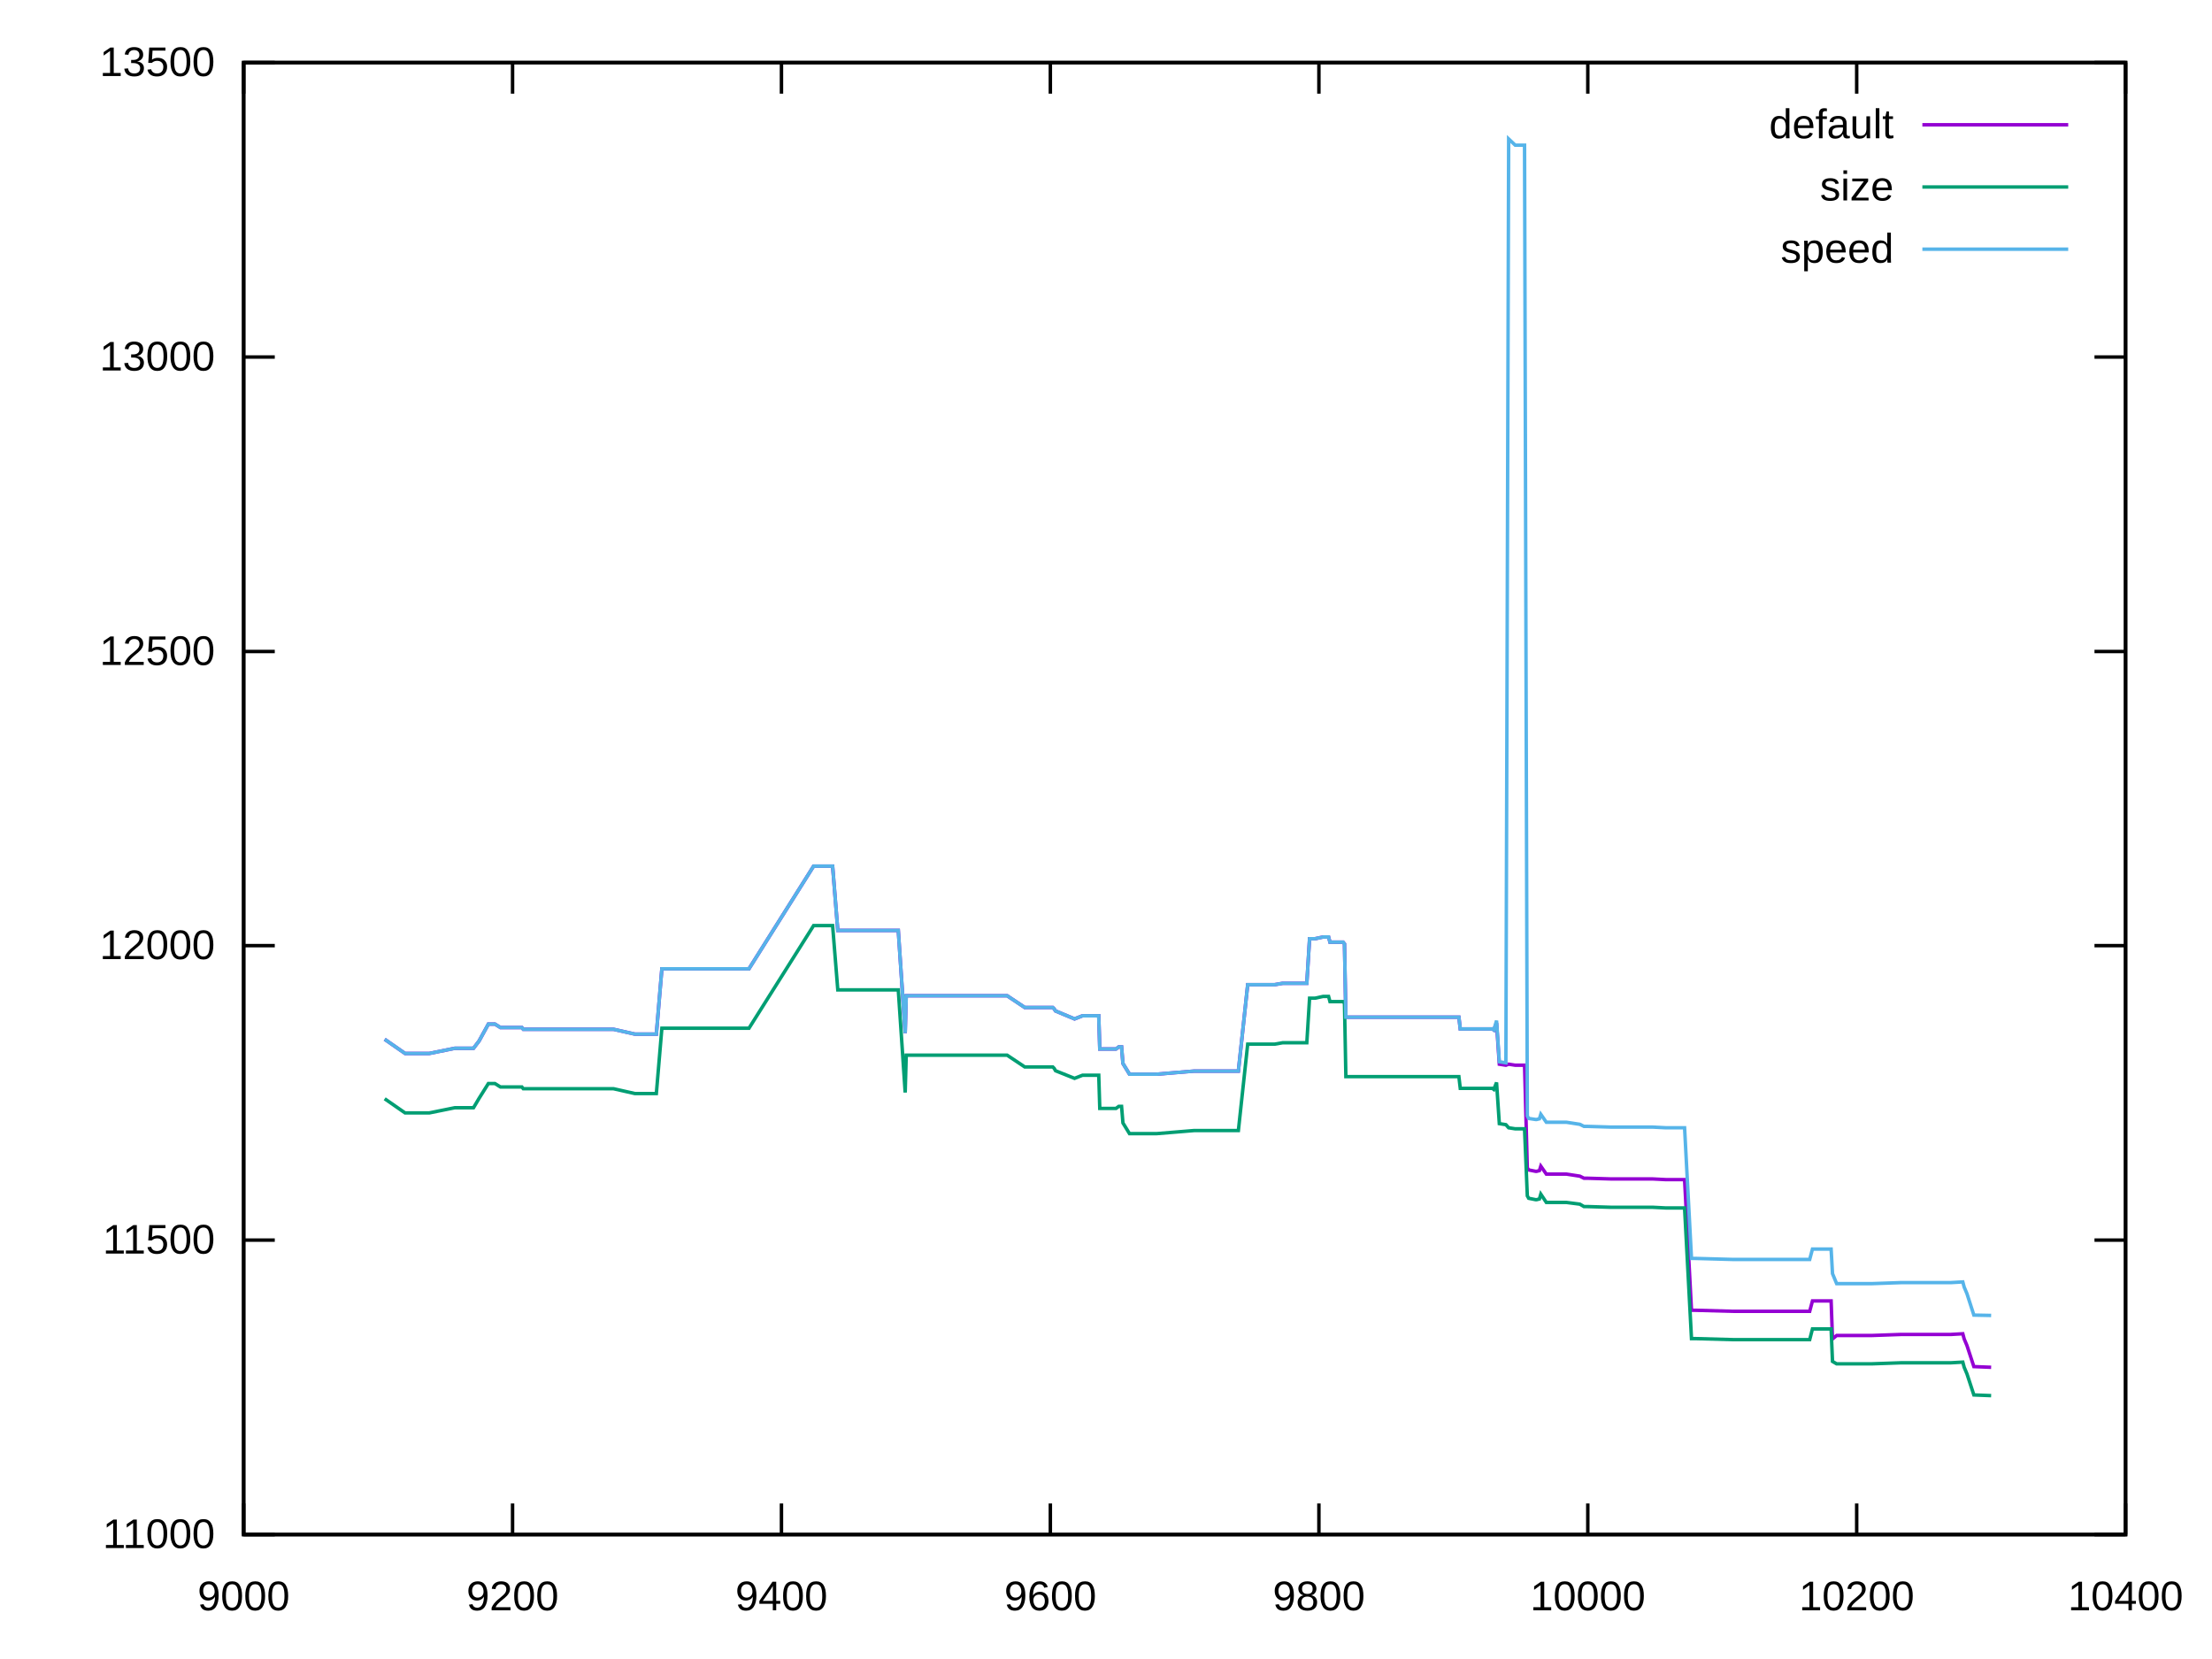
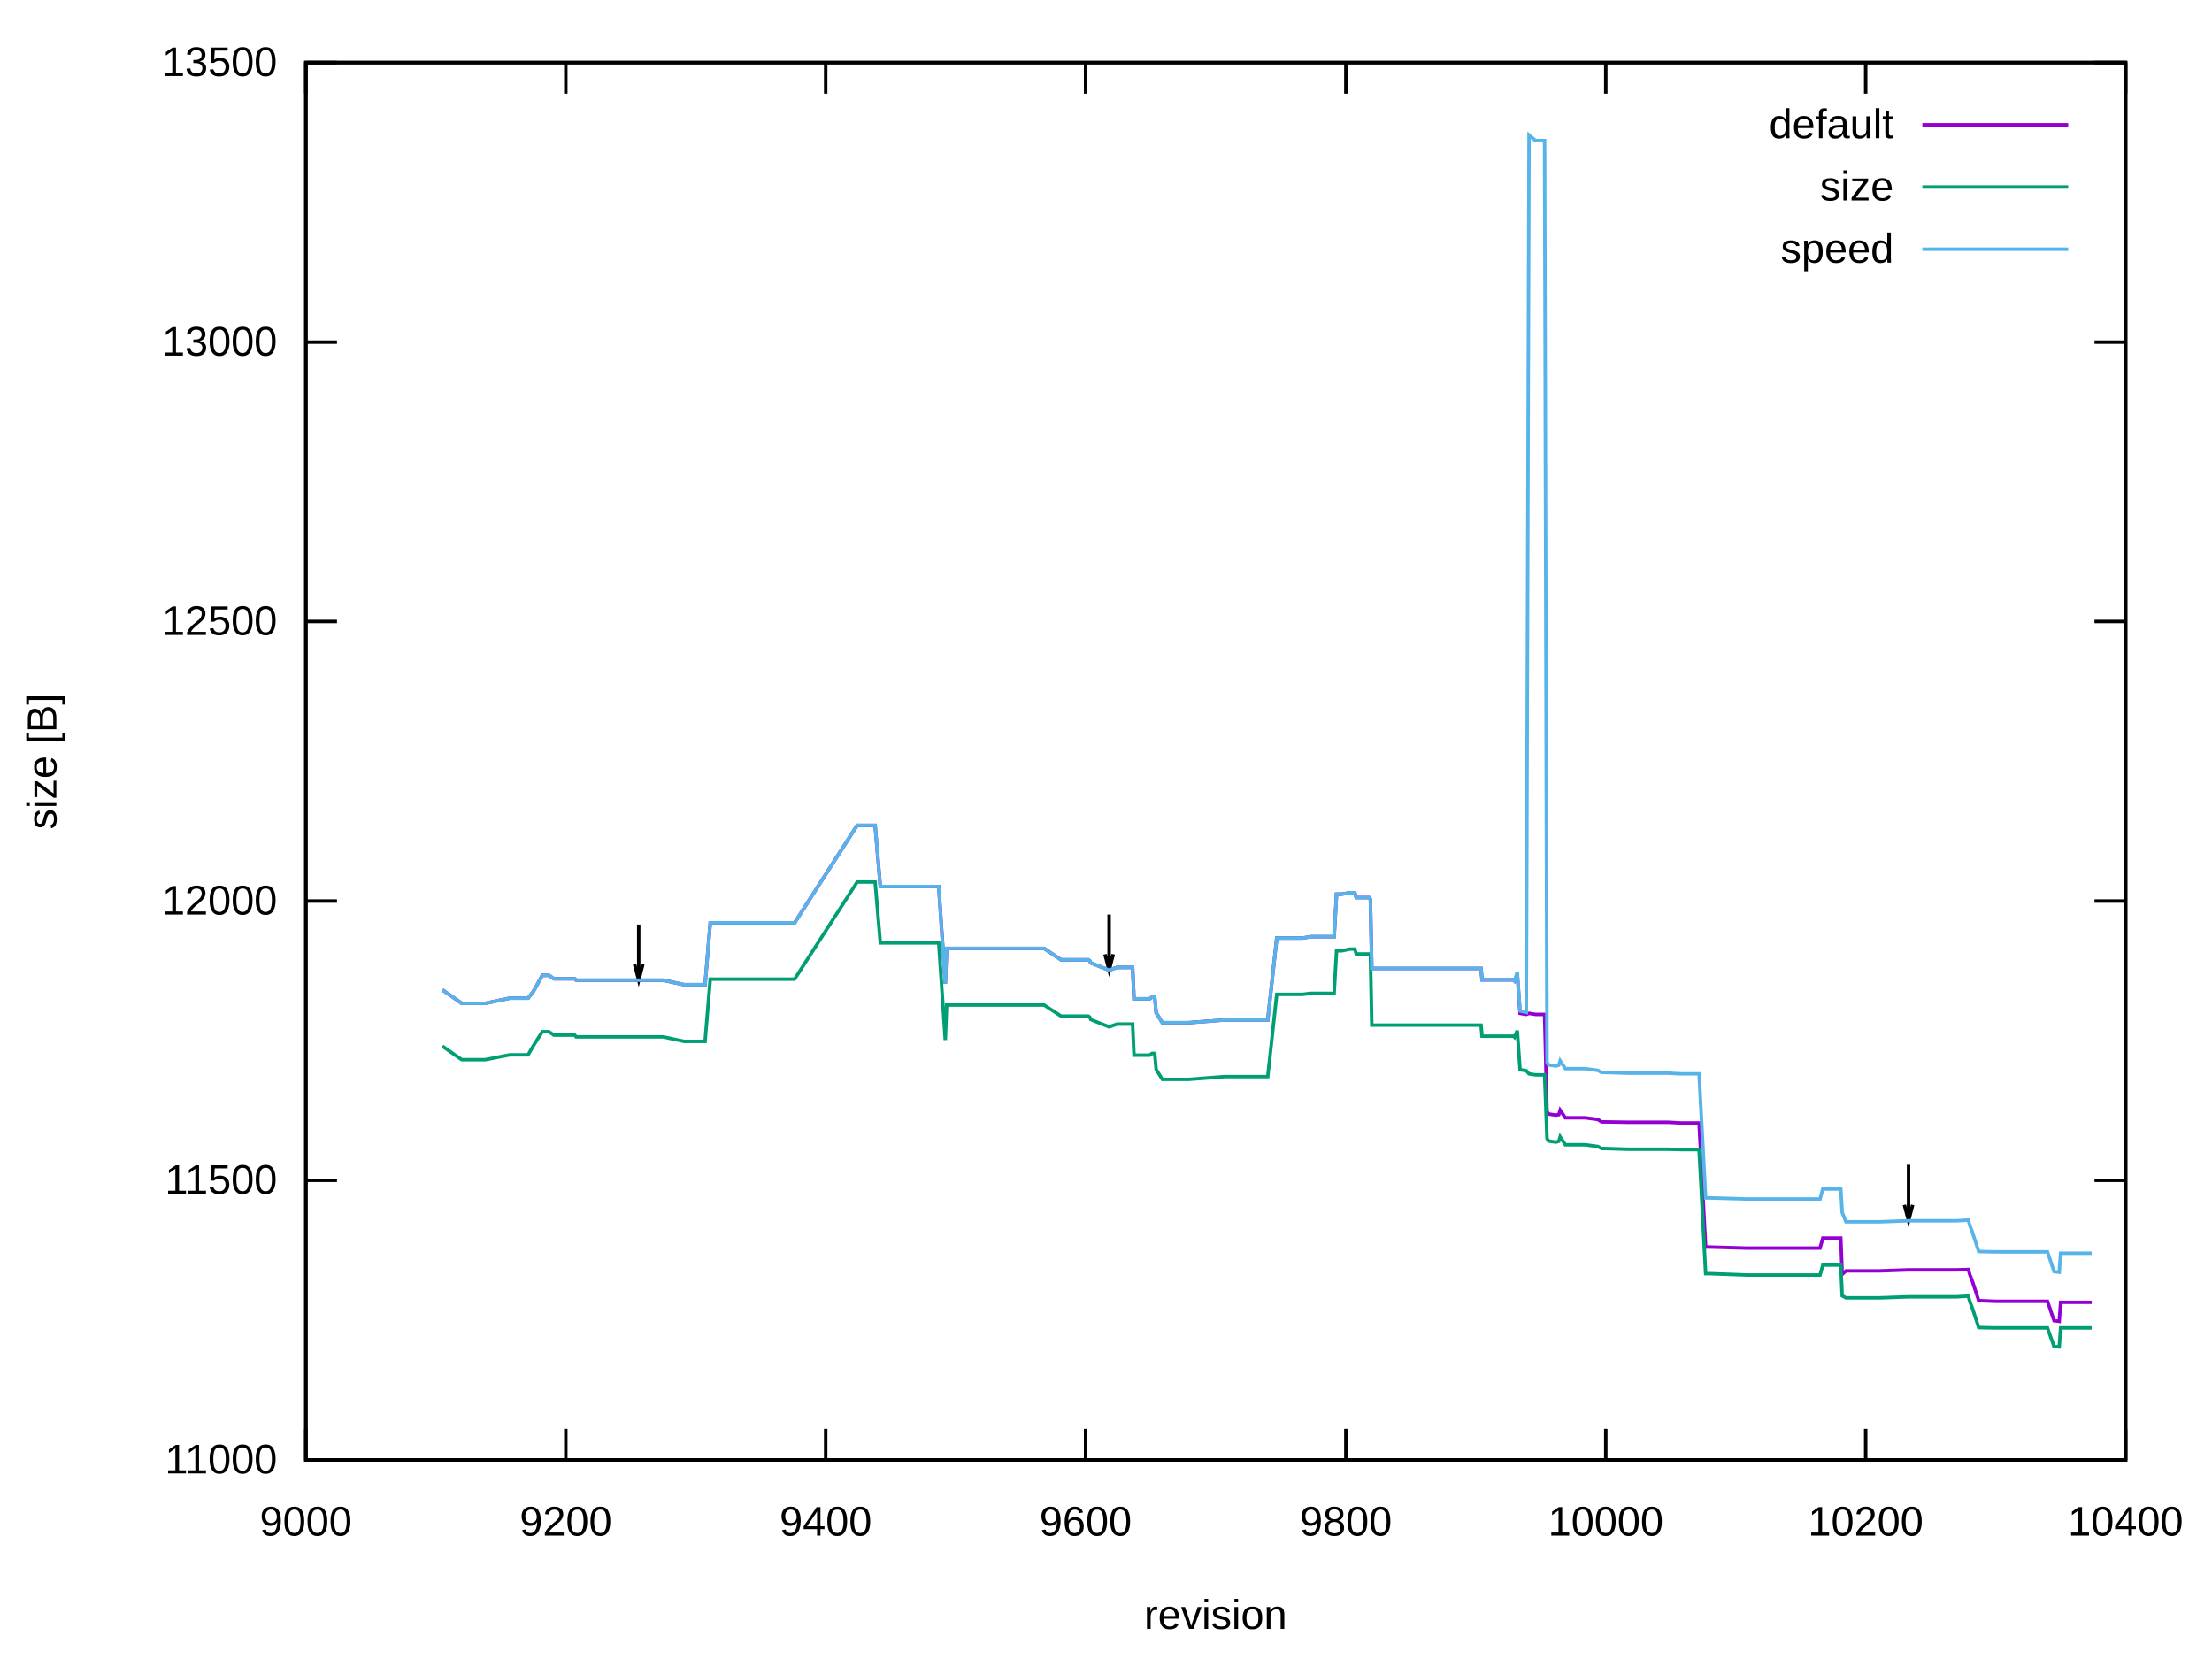
<svg xmlns="http://www.w3.org/2000/svg" xmlns:xlink="http://www.w3.org/1999/xlink" width="640" height="480" viewBox="0 0 640 480">
  <g id="gnuplot_canvas">
    <rect x="0" y="0" width="640" height="480" fill="none" />
    <defs>
      <circle id="gpDot" r="0.5" stroke-width="0.5" />
      <path id="gpPt0" stroke-width="0.222" stroke="currentColor" d="M-1,0 h2 M0,-1 v2" />
      <path id="gpPt1" stroke-width="0.222" stroke="currentColor" d="M-1,-1 L1,1 M1,-1 L-1,1" />
      <path id="gpPt2" stroke-width="0.222" stroke="currentColor" d="M-1,0 L1,0 M0,-1 L0,1 M-1,-1 L1,1 M-1,1 L1,-1" />
      <rect id="gpPt3" stroke-width="0.222" stroke="currentColor" x="-1" y="-1" width="2" height="2" />
      <rect id="gpPt4" stroke-width="0.222" stroke="currentColor" fill="currentColor" x="-1" y="-1" width="2" height="2" />
      <circle id="gpPt5" stroke-width="0.222" stroke="currentColor" cx="0" cy="0" r="1" />
      <use xlink:href="#gpPt5" id="gpPt6" fill="currentColor" stroke="none" />
      <path id="gpPt7" stroke-width="0.222" stroke="currentColor" d="M0,-1.33 L-1.33,0.67 L1.33,0.67 z" />
      <use xlink:href="#gpPt7" id="gpPt8" fill="currentColor" stroke="none" />
      <use xlink:href="#gpPt7" id="gpPt9" stroke="currentColor" transform="rotate(180)" />
      <use xlink:href="#gpPt9" id="gpPt10" fill="currentColor" stroke="none" />
      <use xlink:href="#gpPt3" id="gpPt11" stroke="currentColor" transform="rotate(45)" />
      <use xlink:href="#gpPt11" id="gpPt12" fill="currentColor" stroke="none" />
      <path id="gpPt13" stroke-width="0.222" stroke="currentColor" d="M0,1.330 L1.265,0.411 L0.782,-1.067 L-0.782,-1.076 L-1.265,0.411 z" />
      <use xlink:href="#gpPt13" id="gpPt14" fill="currentColor" stroke="none" />
      <filter id="textbox" filterUnits="objectBoundingBox" x="0" y="0" height="1" width="1">
        <feFlood flood-color="white" flood-opacity="1" result="bgnd" />
        <feComposite in="SourceGraphic" in2="bgnd" operator="atop" />
      </filter>
      <filter id="greybox" filterUnits="objectBoundingBox" x="0" y="0" height="1" width="1">
        <feFlood flood-color="lightgrey" flood-opacity="1" result="grey" />
        <feComposite in="SourceGraphic" in2="grey" operator="atop" />
      </filter>
    </defs>
    <g fill="none" color="white" stroke="currentColor" stroke-width="1.00" stroke-linecap="butt" stroke-linejoin="miter">
</g>
    <g fill="none" color="black" stroke="currentColor" stroke-width="1.00" stroke-linecap="butt" stroke-linejoin="miter">
-       <path stroke="black" d="M70.5,444.0 L79.5,444.0 M615.0,444.0 L606.0,444.0  " />
-       <g transform="translate(62.2,447.9)" stroke="none" fill="black" font-family="Arial" font-size="12.00" text-anchor="end">
+       <path stroke="black" d="M88.5,422.4 L97.5,422.4 M615.0,422.4 L606.0,422.4  " />
+       <g transform="translate(80.2,426.3)" stroke="none" fill="black" font-family="Arial" font-size="12.00" text-anchor="end">
        <text>
          <tspan font-family="Arial"> 11000</tspan>
        </text>
      </g>
    </g>
    <g fill="none" color="black" stroke="currentColor" stroke-width="1.00" stroke-linecap="butt" stroke-linejoin="miter">
-       <path stroke="black" d="M70.5,358.8 L79.5,358.8 M615.0,358.8 L606.0,358.8  " />
-       <g transform="translate(62.2,362.7)" stroke="none" fill="black" font-family="Arial" font-size="12.00" text-anchor="end">
+       <path stroke="black" d="M88.5,341.5 L97.5,341.5 M615.0,341.5 L606.0,341.5  " />
+       <g transform="translate(80.2,345.4)" stroke="none" fill="black" font-family="Arial" font-size="12.00" text-anchor="end">
        <text>
          <tspan font-family="Arial"> 11500</tspan>
        </text>
      </g>
    </g>
    <g fill="none" color="black" stroke="currentColor" stroke-width="1.00" stroke-linecap="butt" stroke-linejoin="miter">
-       <path stroke="black" d="M70.5,273.6 L79.5,273.6 M615.0,273.6 L606.0,273.6  " />
-       <g transform="translate(62.2,277.5)" stroke="none" fill="black" font-family="Arial" font-size="12.00" text-anchor="end">
+       <path stroke="black" d="M88.5,260.7 L97.5,260.7 M615.0,260.7 L606.0,260.7  " />
+       <g transform="translate(80.2,264.6)" stroke="none" fill="black" font-family="Arial" font-size="12.00" text-anchor="end">
        <text>
          <tspan font-family="Arial"> 12000</tspan>
        </text>
      </g>
    </g>
    <g fill="none" color="black" stroke="currentColor" stroke-width="1.00" stroke-linecap="butt" stroke-linejoin="miter">
-       <path stroke="black" d="M70.5,188.5 L79.5,188.5 M615.0,188.5 L606.0,188.5  " />
-       <g transform="translate(62.2,192.4)" stroke="none" fill="black" font-family="Arial" font-size="12.00" text-anchor="end">
+       <path stroke="black" d="M88.5,179.8 L97.5,179.8 M615.0,179.8 L606.0,179.8  " />
+       <g transform="translate(80.2,183.7)" stroke="none" fill="black" font-family="Arial" font-size="12.00" text-anchor="end">
        <text>
          <tspan font-family="Arial"> 12500</tspan>
        </text>
      </g>
    </g>
    <g fill="none" color="black" stroke="currentColor" stroke-width="1.00" stroke-linecap="butt" stroke-linejoin="miter">
-       <path stroke="black" d="M70.5,103.3 L79.5,103.3 M615.0,103.3 L606.0,103.3  " />
-       <g transform="translate(62.2,107.2)" stroke="none" fill="black" font-family="Arial" font-size="12.00" text-anchor="end">
+       <path stroke="black" d="M88.5,99.0 L97.5,99.0 M615.0,99.0 L606.0,99.0  " />
+       <g transform="translate(80.2,102.9)" stroke="none" fill="black" font-family="Arial" font-size="12.00" text-anchor="end">
        <text>
          <tspan font-family="Arial"> 13000</tspan>
        </text>
      </g>
    </g>
    <g fill="none" color="black" stroke="currentColor" stroke-width="1.00" stroke-linecap="butt" stroke-linejoin="miter">
-       <path stroke="black" d="M70.5,18.1 L79.5,18.1 M615.0,18.1 L606.0,18.1  " />
-       <g transform="translate(62.2,22.0)" stroke="none" fill="black" font-family="Arial" font-size="12.00" text-anchor="end">
+       <path stroke="black" d="M88.5,18.1 L97.5,18.1 M615.0,18.1 L606.0,18.1  " />
+       <g transform="translate(80.2,22.0)" stroke="none" fill="black" font-family="Arial" font-size="12.00" text-anchor="end">
        <text>
          <tspan font-family="Arial"> 13500</tspan>
        </text>
      </g>
    </g>
    <g fill="none" color="black" stroke="currentColor" stroke-width="1.00" stroke-linecap="butt" stroke-linejoin="miter">
-       <path stroke="black" d="M70.5,444.0 L70.5,435.0 M70.5,18.1 L70.5,27.1  " />
-       <g transform="translate(70.5,465.9)" stroke="none" fill="black" font-family="Arial" font-size="12.00" text-anchor="middle">
+       <path stroke="black" d="M88.5,422.4 L88.5,413.4 M88.5,18.1 L88.5,27.1  " />
+       <g transform="translate(88.5,444.3)" stroke="none" fill="black" font-family="Arial" font-size="12.00" text-anchor="middle">
        <text>
          <tspan font-family="Arial"> 9000</tspan>
        </text>
      </g>
    </g>
    <g fill="none" color="black" stroke="currentColor" stroke-width="1.00" stroke-linecap="butt" stroke-linejoin="miter">
-       <path stroke="black" d="M148.3,444.0 L148.3,435.0 M148.3,18.1 L148.3,27.1  " />
-       <g transform="translate(148.3,465.9)" stroke="none" fill="black" font-family="Arial" font-size="12.00" text-anchor="middle">
+       <path stroke="black" d="M163.7,422.4 L163.7,413.4 M163.7,18.1 L163.7,27.1  " />
+       <g transform="translate(163.7,444.3)" stroke="none" fill="black" font-family="Arial" font-size="12.00" text-anchor="middle">
        <text>
          <tspan font-family="Arial"> 9200</tspan>
        </text>
      </g>
    </g>
    <g fill="none" color="black" stroke="currentColor" stroke-width="1.00" stroke-linecap="butt" stroke-linejoin="miter">
-       <path stroke="black" d="M226.1,444.0 L226.1,435.0 M226.1,18.1 L226.1,27.1  " />
-       <g transform="translate(226.1,465.9)" stroke="none" fill="black" font-family="Arial" font-size="12.00" text-anchor="middle">
+       <path stroke="black" d="M238.9,422.4 L238.9,413.4 M238.9,18.1 L238.9,27.1  " />
+       <g transform="translate(238.9,444.3)" stroke="none" fill="black" font-family="Arial" font-size="12.00" text-anchor="middle">
        <text>
          <tspan font-family="Arial"> 9400</tspan>
        </text>
      </g>
    </g>
    <g fill="none" color="black" stroke="currentColor" stroke-width="1.00" stroke-linecap="butt" stroke-linejoin="miter">
-       <path stroke="black" d="M303.9,444.0 L303.9,435.0 M303.9,18.1 L303.9,27.1  " />
-       <g transform="translate(303.9,465.9)" stroke="none" fill="black" font-family="Arial" font-size="12.00" text-anchor="middle">
+       <path stroke="black" d="M314.1,422.4 L314.1,413.4 M314.1,18.1 L314.1,27.1  " />
+       <g transform="translate(314.1,444.3)" stroke="none" fill="black" font-family="Arial" font-size="12.00" text-anchor="middle">
        <text>
          <tspan font-family="Arial"> 9600</tspan>
        </text>
      </g>
    </g>
    <g fill="none" color="black" stroke="currentColor" stroke-width="1.00" stroke-linecap="butt" stroke-linejoin="miter">
-       <path stroke="black" d="M381.6,444.0 L381.6,435.0 M381.6,18.1 L381.6,27.1  " />
-       <g transform="translate(381.6,465.9)" stroke="none" fill="black" font-family="Arial" font-size="12.00" text-anchor="middle">
+       <path stroke="black" d="M389.4,422.4 L389.4,413.4 M389.4,18.1 L389.4,27.1  " />
+       <g transform="translate(389.4,444.3)" stroke="none" fill="black" font-family="Arial" font-size="12.00" text-anchor="middle">
        <text>
          <tspan font-family="Arial"> 9800</tspan>
        </text>
      </g>
    </g>
    <g fill="none" color="black" stroke="currentColor" stroke-width="1.00" stroke-linecap="butt" stroke-linejoin="miter">
-       <path stroke="black" d="M459.4,444.0 L459.4,435.0 M459.4,18.1 L459.4,27.1  " />
-       <g transform="translate(459.4,465.9)" stroke="none" fill="black" font-family="Arial" font-size="12.00" text-anchor="middle">
+       <path stroke="black" d="M464.6,422.4 L464.6,413.4 M464.6,18.1 L464.6,27.1  " />
+       <g transform="translate(464.6,444.3)" stroke="none" fill="black" font-family="Arial" font-size="12.00" text-anchor="middle">
        <text>
          <tspan font-family="Arial"> 10000</tspan>
        </text>
      </g>
    </g>
    <g fill="none" color="black" stroke="currentColor" stroke-width="1.00" stroke-linecap="butt" stroke-linejoin="miter">
-       <path stroke="black" d="M537.2,444.0 L537.2,435.0 M537.2,18.1 L537.2,27.1  " />
-       <g transform="translate(537.2,465.9)" stroke="none" fill="black" font-family="Arial" font-size="12.00" text-anchor="middle">
+       <path stroke="black" d="M539.8,422.4 L539.8,413.4 M539.8,18.1 L539.8,27.1  " />
+       <g transform="translate(539.8,444.3)" stroke="none" fill="black" font-family="Arial" font-size="12.00" text-anchor="middle">
        <text>
          <tspan font-family="Arial"> 10200</tspan>
        </text>
      </g>
    </g>
    <g fill="none" color="black" stroke="currentColor" stroke-width="1.00" stroke-linecap="butt" stroke-linejoin="miter">
-       <path stroke="black" d="M615.0,444.0 L615.0,435.0 M615.0,18.1 L615.0,27.1  " />
-       <g transform="translate(615.0,465.9)" stroke="none" fill="black" font-family="Arial" font-size="12.00" text-anchor="middle">
+       <path stroke="black" d="M615.0,422.4 L615.0,413.4 M615.0,18.1 L615.0,27.1  " />
+       <g transform="translate(615.0,444.3)" stroke="none" fill="black" font-family="Arial" font-size="12.00" text-anchor="middle">
        <text>
          <tspan font-family="Arial"> 10400</tspan>
        </text>
      </g>
    </g>
    <g fill="none" color="black" stroke="currentColor" stroke-width="1.00" stroke-linecap="butt" stroke-linejoin="miter">
</g>
    <g fill="none" color="black" stroke="currentColor" stroke-width="1.00" stroke-linecap="butt" stroke-linejoin="miter">
-       <path stroke="black" d="M70.5,18.1 L70.5,444.0 L615.0,444.0 L615.0,18.1 L70.5,18.1 Z  " />
+       <path stroke="black" d="M88.5,18.1 L88.5,422.4 L615.0,422.4 L615.0,18.1 L88.5,18.1 Z  " />
+       <path stroke="black" d="M183.6,279.0 L184.8,283.6 L186.0,279.0 M184.8,267.5 L184.8,283.6 M319.7,276.1 L320.9,280.7 L322.1,276.1   M320.9,264.6 L320.9,280.7 M551.0,348.6 L552.2,353.2 L553.4,348.6 M552.2,337.0 L552.2,353.2  " />
+     </g>
+     <g fill="none" color="black" stroke="currentColor" stroke-width="1.00" stroke-linecap="butt" stroke-linejoin="miter">
+       <g transform="translate(16.3,220.3) rotate(270)" stroke="none" fill="black" font-family="Arial" font-size="12.00" text-anchor="middle">
+         <text>
+           <tspan font-family="Arial">size [B]</tspan>
+         </text>
+       </g>
+     </g>
+     <g fill="none" color="black" stroke="currentColor" stroke-width="1.00" stroke-linecap="butt" stroke-linejoin="miter">
+       <g transform="translate(351.7,471.3)" stroke="none" fill="black" font-family="Arial" font-size="12.00" text-anchor="middle">
+         <text>
+           <tspan font-family="Arial">revision</tspan>
+         </text>
+       </g>
    </g>
    <g fill="none" color="black" stroke="currentColor" stroke-width="1.00" stroke-linecap="butt" stroke-linejoin="miter">
</g>
    <g id="gnuplot_plot_1">
      <g fill="none" color="black" stroke="currentColor" stroke-width="1.00" stroke-linecap="butt" stroke-linejoin="miter">
        <g transform="translate(547.9,40.0)" stroke="none" fill="black" font-family="Arial" font-size="12.00" text-anchor="end">
          <text>
            <tspan font-family="Arial">default</tspan>
          </text>
        </g>
      </g>
      <g fill="none" color="black" stroke="currentColor" stroke-width="1.00" stroke-linecap="butt" stroke-linejoin="miter">
-         <path stroke="rgb(148,   0, 211)" d="M556.2,36.1 L598.4,36.1 M111.3,300.7 L117.2,304.8 L118.7,304.8 L119.9,304.8 L124.2,304.8 L131.6,303.3   L137.0,303.3 L138.6,301.2 L141.3,296.3 L143.2,296.3 L144.8,297.3 L145.6,297.3 L151.0,297.3 L151.4,297.8   L155.3,297.8 L161.1,297.8 L170.1,297.8 L177.5,297.8 L183.7,299.2 L189.9,299.2 L191.5,280.3 L194.6,280.3   L208.2,280.3 L216.7,280.3 L235.4,250.6 L240.9,250.6 L242.4,269.2 L243.6,269.2 L246.3,269.2 L249.8,269.2   L256.4,269.2 L259.9,269.2 L261.9,298.9 L262.2,288.1 L264.2,288.1 L273.1,288.1 L280.5,288.1 L284.4,288.1   L291.4,288.1 L296.5,291.5 L299.6,291.5 L302.3,291.5 L304.2,291.5 L304.6,291.5 L305.0,291.9 L305.4,292.5   L310.9,294.8 L313.2,293.9 L316.3,293.9 L317.5,293.9 L317.9,293.9 L318.2,303.5 L318.6,303.5 L319.4,303.5   L321.4,303.5 L321.7,303.5 L322.9,303.5 L323.7,302.9 L324.5,302.9 L324.9,307.7 L326.8,310.8 L328.0,310.8   L328.7,310.8 L329.1,310.8 L329.5,310.8 L334.6,310.8 L345.5,309.9 L354.4,309.9 L358.3,309.9 L361.0,284.9   L362.6,284.9 L366.5,284.9 L367.6,284.9 L368.0,284.9 L368.4,284.9 L368.8,284.9 L371.1,284.5 L375.4,284.5   L377.8,284.5 L378.1,284.5 L378.9,271.6 L380.5,271.6 L382.8,271.1 L384.4,271.1 L384.8,272.6 L387.5,272.6   L388.6,272.6 L389.0,273.1 L389.4,294.3 L393.3,294.3 L394.1,294.3 L395.6,294.3 L412.4,294.3 L420.9,294.3   L422.1,294.3 L422.5,297.7 L427.9,297.7 L430.6,297.7 L431.4,297.7 L431.8,297.7 L432.2,298.0 L433.0,296.0   L433.8,307.9 L435.7,308.2 L436.5,307.9 L438.4,308.2 L439.6,308.2 L441.1,308.2 L441.9,337.9 L442.3,338.5   L444.3,338.9 L444.6,338.9 L445.4,338.7 L445.8,337.4 L447.4,339.7 L450.1,339.7 L453.2,339.7 L457.1,340.3   L458.3,340.9 L459.4,340.9 L466.0,341.1 L478.1,341.1 L482.0,341.3 L486.3,341.3 L487.4,341.3 L489.4,379.1   L490.5,379.1 L501.4,379.4 L507.7,379.4 L516.6,379.4 L522.8,379.4 L523.6,379.4 L524.4,376.4 L527.1,376.4   L529.8,376.4 L530.2,387.4 L531.4,386.4 L534.1,386.4 L540.7,386.4 L541.5,386.4 L550.0,386.1 L551.6,386.1   L552.8,386.1 L564.4,386.1 L567.9,385.9 L568.3,387.4 L569.1,389.3 L571.1,395.4 L576.1,395.6  " />
+         <path stroke="rgb(148,   0, 211)" d="M556.2,36.1 L598.4,36.1 M128.0,286.4 L133.6,290.3 L135.1,290.3 L136.3,290.3 L140.4,290.3 L147.5,288.8   L152.8,288.8 L154.3,286.9 L156.9,282.2 L158.8,282.2 L160.3,283.2 L161.1,283.2 L166.3,283.2 L166.7,283.6   L170.5,283.6 L176.1,283.6 L184.8,283.6 L191.9,283.6 L197.9,284.9 L204.0,284.9 L205.5,267.0 L208.5,267.0   L221.6,267.0 L229.9,267.0 L248.0,238.8 L253.2,238.8 L254.7,256.5 L255.9,256.5 L258.5,256.5 L261.9,256.5   L268.3,256.5 L271.6,256.5 L273.5,284.6 L273.9,274.4 L275.8,274.4 L284.4,274.4 L291.6,274.4 L295.3,274.4   L302.1,274.4 L307.0,277.7 L310.0,277.7 L312.6,277.7 L314.5,277.7 L314.9,277.7 L315.3,278.0 L315.6,278.6   L320.9,280.7 L323.2,279.9 L326.2,279.9 L327.3,279.9 L327.7,279.9 L328.1,289.0 L328.4,289.0 L329.2,289.0   L331.1,289.0 L331.4,289.0 L332.6,289.0 L333.3,288.5 L334.1,288.5 L334.5,293.0 L336.3,295.9 L337.5,295.9   L338.2,295.9 L338.6,295.9 L339.0,295.9 L343.9,295.9 L354.4,295.1 L363.0,295.1 L366.8,295.1 L369.4,271.4   L370.9,271.4 L374.7,271.4 L375.8,271.4 L376.2,271.4 L376.6,271.4 L376.9,271.4 L379.2,271.0 L383.3,271.0   L385.6,271.0 L386.0,271.0 L386.7,258.7 L388.2,258.7 L390.5,258.3 L392.0,258.3 L392.4,259.7 L395.0,259.7   L396.1,259.7 L396.5,260.2 L396.9,280.2 L400.6,280.2 L401.4,280.2 L402.9,280.2 L419.1,280.2 L427.3,280.2   L428.5,280.2 L428.8,283.5 L434.1,283.5 L436.7,283.5 L437.5,283.5 L437.9,283.5 L438.2,283.8 L439.0,281.9   L439.8,293.2 L441.6,293.5 L442.4,293.2 L444.3,293.5 L445.4,293.5 L446.9,293.5 L447.6,321.6 L448.0,322.3   L449.9,322.6 L450.3,322.6 L451.0,322.5 L451.4,321.2 L452.9,323.4 L455.5,323.4 L458.6,323.4 L462.3,323.9   L463.4,324.6 L464.6,324.6 L471.0,324.7 L482.6,324.7 L486.4,324.9 L490.5,324.9 L491.6,324.9 L493.5,360.8   L494.7,360.8 L505.2,361.1 L511.2,361.1 L519.9,361.1 L525.9,361.1 L526.6,361.1 L527.4,358.2 L530.0,358.2   L532.6,358.2 L533.0,368.7 L534.1,367.7 L536.8,367.7 L543.2,367.7 L543.9,367.7 L552.2,367.4 L553.7,367.4   L554.8,367.4 L566.1,367.4 L569.5,367.3 L569.9,368.7 L570.6,370.5 L572.5,376.3 L577.4,376.5 L579.3,376.5   L581.2,376.5 L582.7,376.5 L592.4,376.5 L594.3,382.1 L595.8,382.3 L596.2,376.8 L602.2,376.8 L602.6,376.8   L605.2,376.8  " />
      </g>
    </g>
    <g id="gnuplot_plot_2">
      <g fill="none" color="black" stroke="currentColor" stroke-width="1.00" stroke-linecap="butt" stroke-linejoin="miter">
        <g transform="translate(547.9,58.0)" stroke="none" fill="black" font-family="Arial" font-size="12.00" text-anchor="end">
          <text>
            <tspan font-family="Arial">size</tspan>
          </text>
        </g>
      </g>
      <g fill="none" color="black" stroke="currentColor" stroke-width="1.00" stroke-linecap="butt" stroke-linejoin="miter">
-         <path stroke="rgb(  0, 158, 115)" d="M556.2,54.1 L598.4,54.1 M111.3,317.9 L117.2,322.0 L118.7,322.0 L119.9,322.0 L124.2,322.0 L131.6,320.5   L137.0,320.5 L138.6,317.8 L141.3,313.5 L143.2,313.5 L144.8,314.5 L145.6,314.5 L151.0,314.5 L151.4,315.0   L155.3,315.0 L161.1,315.0 L170.1,315.0 L177.5,315.0 L183.7,316.4 L189.9,316.4 L191.5,297.5 L194.6,297.5   L208.2,297.5 L216.7,297.5 L235.4,267.8 L240.9,267.8 L242.4,286.4 L243.6,286.4 L246.3,286.4 L249.8,286.4   L256.4,286.4 L259.9,286.4 L261.9,316.1 L262.2,305.3 L264.2,305.3 L273.1,305.3 L280.5,305.3 L284.4,305.3   L291.4,305.3 L296.5,308.7 L299.6,308.7 L302.3,308.7 L304.2,308.7 L304.6,308.7 L305.0,309.1 L305.4,309.8   L310.9,312.0 L313.2,311.1 L316.3,311.1 L317.5,311.1 L317.9,311.1 L318.2,320.7 L318.6,320.7 L319.4,320.7   L321.4,320.7 L321.7,320.7 L322.9,320.7 L323.7,320.1 L324.5,320.1 L324.9,324.9 L326.8,328.0 L328.0,328.0   L328.7,328.0 L329.1,328.0 L329.5,328.0 L334.6,328.0 L345.5,327.1 L354.4,327.1 L358.3,327.1 L361.0,302.1   L362.6,302.1 L366.5,302.1 L367.6,302.1 L368.0,302.1 L368.4,302.1 L368.8,302.1 L371.1,301.7 L375.4,301.7   L377.8,301.7 L378.1,301.7 L378.9,288.8 L380.5,288.8 L382.8,288.3 L384.4,288.3 L384.8,289.8 L387.5,289.8   L388.6,289.8 L389.0,290.3 L389.4,311.5 L393.3,311.5 L394.1,311.5 L395.6,311.5 L412.4,311.5 L420.9,311.5   L422.1,311.5 L422.5,314.9 L427.9,314.9 L430.6,314.9 L431.4,314.9 L431.8,314.9 L432.2,315.2 L433.0,313.2   L433.8,325.1 L435.7,325.4 L436.5,326.3 L438.4,326.6 L439.6,326.6 L441.1,326.6 L441.9,346.0 L442.3,346.7   L444.3,347.1 L444.6,347.1 L445.4,346.9 L445.8,345.5 L447.4,347.9 L450.1,347.9 L453.2,347.9 L457.1,348.4   L458.3,349.1 L459.4,349.1 L466.0,349.3 L478.1,349.3 L482.0,349.5 L486.3,349.5 L487.4,349.5 L489.4,387.3   L490.5,387.3 L501.4,387.6 L507.7,387.6 L516.6,387.6 L522.8,387.6 L523.6,387.6 L524.4,384.5 L527.1,384.5   L529.8,384.5 L530.2,393.9 L531.4,394.6 L534.1,394.6 L540.7,394.6 L541.5,394.6 L550.0,394.3 L551.6,394.3   L552.8,394.3 L564.4,394.3 L567.9,394.1 L568.3,395.6 L569.1,397.5 L571.1,403.6 L576.1,403.8  " />
+         <path stroke="rgb(  0, 158, 115)" d="M556.2,54.1 L598.4,54.1 M128.0,302.7 L133.6,306.6 L135.1,306.6 L136.3,306.6 L140.4,306.6 L147.5,305.2   L152.8,305.2 L154.3,302.6 L156.9,298.5 L158.8,298.5 L160.3,299.5 L161.1,299.5 L166.3,299.5 L166.7,300.0   L170.5,300.0 L176.1,300.0 L184.8,300.0 L191.9,300.0 L197.9,301.3 L204.0,301.3 L205.5,283.3 L208.5,283.3   L221.6,283.3 L229.9,283.3 L248.0,255.2 L253.2,255.2 L254.7,272.8 L255.9,272.8 L258.5,272.8 L261.9,272.8   L268.3,272.8 L271.6,272.8 L273.5,300.9 L273.9,290.8 L275.8,290.8 L284.4,290.8 L291.6,290.8 L295.3,290.8   L302.1,290.8 L307.0,294.0 L310.0,294.0 L312.6,294.0 L314.5,294.0 L314.9,294.0 L315.3,294.3 L315.6,295.0   L320.9,297.1 L323.2,296.3 L326.2,296.3 L327.3,296.3 L327.7,296.3 L328.1,305.3 L328.4,305.3 L329.2,305.3   L331.1,305.3 L331.4,305.3 L332.6,305.3 L333.3,304.8 L334.1,304.8 L334.5,309.4 L336.3,312.3 L337.5,312.3   L338.2,312.3 L338.6,312.3 L339.0,312.3 L343.9,312.3 L354.4,311.5 L363.0,311.5 L366.8,311.5 L369.4,287.7   L370.9,287.7 L374.7,287.7 L375.8,287.7 L376.2,287.7 L376.6,287.7 L376.9,287.7 L379.2,287.4 L383.3,287.4   L385.6,287.4 L386.0,287.4 L386.7,275.1 L388.2,275.1 L390.5,274.6 L392.0,274.6 L392.4,276.0 L395.0,276.0   L396.1,276.0 L396.5,276.5 L396.9,296.6 L400.6,296.6 L401.4,296.6 L402.9,296.6 L419.1,296.6 L427.3,296.6   L428.5,296.6 L428.8,299.8 L434.1,299.8 L436.7,299.8 L437.5,299.8 L437.9,299.8 L438.2,300.1 L439.0,298.2   L439.8,309.5 L441.6,309.8 L442.4,310.7 L444.3,311.0 L445.4,311.0 L446.9,311.0 L447.6,329.4 L448.0,330.1   L449.9,330.4 L450.3,330.4 L451.0,330.2 L451.4,328.9 L452.9,331.2 L455.5,331.2 L458.6,331.2 L462.3,331.7   L463.4,332.3 L464.6,332.3 L471.0,332.5 L482.6,332.5 L486.4,332.6 L490.5,332.6 L491.6,332.6 L493.5,368.5   L494.7,368.5 L505.2,368.9 L511.2,368.9 L519.9,368.9 L525.9,368.9 L526.6,368.9 L527.4,366.0 L530.0,366.0   L532.6,366.0 L533.0,374.9 L534.1,375.5 L536.8,375.5 L543.2,375.5 L543.9,375.5 L552.2,375.2 L553.7,375.2   L554.8,375.2 L566.1,375.2 L569.5,375.0 L569.9,376.5 L570.6,378.3 L572.5,384.1 L577.4,384.2 L579.3,384.2   L581.2,384.2 L582.7,384.2 L592.4,384.2 L594.3,389.6 L595.8,389.7 L596.2,384.2 L602.2,384.2 L602.6,384.2   L605.2,384.2  " />
      </g>
    </g>
    <g id="gnuplot_plot_3">
      <g fill="none" color="black" stroke="currentColor" stroke-width="1.00" stroke-linecap="butt" stroke-linejoin="miter">
        <g transform="translate(547.9,76.0)" stroke="none" fill="black" font-family="Arial" font-size="12.00" text-anchor="end">
          <text>
            <tspan font-family="Arial">speed</tspan>
          </text>
        </g>
      </g>
      <g fill="none" color="black" stroke="currentColor" stroke-width="1.00" stroke-linecap="butt" stroke-linejoin="miter">
-         <path stroke="rgb( 86, 180, 233)" d="M556.2,72.1 L598.4,72.1 M111.3,300.7 L117.2,304.8 L118.7,304.8 L119.9,304.8 L124.2,304.8 L131.6,303.3   L137.0,303.3 L138.6,301.2 L141.3,296.3 L143.2,296.3 L144.8,297.3 L145.6,297.3 L151.0,297.3 L151.4,297.8   L155.3,297.8 L161.1,297.8 L170.1,297.8 L177.5,297.8 L183.7,299.2 L189.9,299.2 L191.5,280.3 L194.6,280.3   L208.2,280.3 L216.7,280.3 L235.4,250.6 L240.9,250.6 L242.4,269.2 L243.6,269.2 L246.3,269.2 L249.8,269.2   L256.4,269.2 L259.9,269.2 L261.9,298.9 L262.2,288.1 L264.2,288.1 L273.1,288.1 L280.5,288.1 L284.4,288.1   L291.4,288.1 L296.5,291.5 L299.6,291.5 L302.3,291.5 L304.2,291.5 L304.6,291.5 L305.0,291.9 L305.4,292.5   L310.9,294.8 L313.2,293.9 L316.3,293.9 L317.5,293.9 L317.9,293.9 L318.2,303.5 L318.6,303.5 L319.4,303.5   L321.4,303.5 L321.7,303.5 L322.9,303.5 L323.7,302.9 L324.5,302.9 L324.9,307.7 L326.8,310.8 L328.0,310.8   L328.7,310.8 L329.1,310.8 L329.5,310.8 L334.6,310.8 L345.5,309.9 L354.4,309.9 L358.3,309.9 L361.0,284.9   L362.6,284.9 L366.5,284.9 L367.6,284.9 L368.0,284.9 L368.4,284.9 L368.8,284.9 L371.1,284.5 L375.4,284.5   L377.8,284.5 L378.1,284.5 L378.9,271.6 L380.5,271.6 L382.8,271.1 L384.4,271.1 L384.8,272.6 L387.5,272.6   L388.6,272.6 L389.0,273.1 L389.4,294.3 L393.3,294.3 L394.1,294.3 L395.6,294.3 L412.4,294.3 L420.9,294.3   L422.1,294.3 L422.5,297.7 L427.9,297.7 L430.6,297.7 L431.4,297.7 L431.8,297.7 L432.2,298.0 L433.0,295.3   L433.8,307.2 L435.7,307.5 L436.5,40.2 L438.4,42.0 L439.6,42.0 L441.1,42.0 L441.9,322.9 L442.3,323.6   L444.3,323.9 L444.6,323.9 L445.4,323.7 L445.8,322.4 L447.4,324.7 L450.1,324.7 L453.2,324.7 L457.1,325.3   L458.3,325.9 L459.4,325.9 L466.0,326.1 L478.1,326.1 L482.0,326.3 L486.3,326.3 L487.4,326.3 L489.4,364.1   L490.5,364.1 L501.4,364.4 L507.7,364.4 L516.6,364.4 L522.8,364.4 L523.6,364.4 L524.4,361.4 L527.1,361.4   L529.8,361.4 L530.2,368.5 L531.4,371.4 L534.1,371.4 L540.7,371.4 L541.5,371.4 L550.0,371.1 L551.6,371.1   L552.8,371.1 L564.4,371.1 L567.9,370.9 L568.3,372.4 L569.1,374.3 L571.1,380.5 L576.1,380.6  " />
+         <path stroke="rgb( 86, 180, 233)" d="M556.2,72.1 L598.4,72.1 M128.0,286.4 L133.6,290.3 L135.1,290.3 L136.3,290.3 L140.4,290.3 L147.5,288.8   L152.8,288.8 L154.3,286.9 L156.9,282.2 L158.8,282.2 L160.3,283.2 L161.1,283.2 L166.3,283.2 L166.7,283.6   L170.5,283.6 L176.1,283.6 L184.8,283.6 L191.9,283.6 L197.9,284.9 L204.0,284.9 L205.5,267.0 L208.5,267.0   L221.6,267.0 L229.9,267.0 L248.0,238.8 L253.2,238.8 L254.7,256.5 L255.9,256.5 L258.5,256.5 L261.9,256.5   L268.3,256.5 L271.6,256.5 L273.5,284.6 L273.9,274.4 L275.8,274.4 L284.4,274.4 L291.6,274.4 L295.3,274.4   L302.1,274.4 L307.0,277.7 L310.0,277.7 L312.6,277.7 L314.5,277.7 L314.9,277.7 L315.3,278.0 L315.6,278.6   L320.9,280.7 L323.2,279.9 L326.2,279.9 L327.3,279.9 L327.7,279.9 L328.1,289.0 L328.4,289.0 L329.2,289.0   L331.1,289.0 L331.4,289.0 L332.6,289.0 L333.3,288.5 L334.1,288.5 L334.5,293.0 L336.3,295.9 L337.5,295.9   L338.2,295.9 L338.6,295.9 L339.0,295.9 L343.9,295.9 L354.4,295.1 L363.0,295.1 L366.8,295.1 L369.4,271.4   L370.9,271.4 L374.7,271.4 L375.8,271.4 L376.2,271.4 L376.6,271.4 L376.9,271.4 L379.2,271.0 L383.3,271.0   L385.6,271.0 L386.0,271.0 L386.7,258.7 L388.2,258.7 L390.5,258.3 L392.0,258.3 L392.4,259.7 L395.0,259.7   L396.1,259.7 L396.5,260.2 L396.9,280.2 L400.6,280.2 L401.4,280.2 L402.9,280.2 L419.1,280.2 L427.3,280.2   L428.5,280.2 L428.8,283.5 L434.1,283.5 L436.7,283.5 L437.5,283.5 L437.9,283.5 L438.2,283.8 L439.0,281.2   L439.8,292.5 L441.6,292.9 L442.4,39.1 L444.3,40.7 L445.4,40.7 L446.9,40.7 L447.6,307.4 L448.0,308.1   L449.9,308.4 L450.3,308.4 L451.0,308.2 L451.4,306.9 L452.9,309.2 L455.5,309.2 L458.6,309.2 L462.3,309.7   L463.4,310.3 L464.6,310.3 L471.0,310.5 L482.6,310.5 L486.4,310.7 L490.5,310.7 L491.6,310.7 L493.5,346.6   L494.7,346.6 L505.2,346.9 L511.2,346.9 L519.9,346.9 L525.9,346.9 L526.6,346.9 L527.4,344.0 L530.0,344.0   L532.6,344.0 L533.0,350.8 L534.1,353.5 L536.8,353.5 L543.2,353.5 L543.9,353.5 L552.2,353.2 L553.7,353.2   L554.8,353.2 L566.1,353.2 L569.5,353.0 L569.9,354.5 L570.6,356.3 L572.5,362.1 L577.4,362.2 L579.3,362.2   L581.2,362.2 L582.7,362.2 L592.4,362.2 L594.3,367.9 L595.8,368.1 L596.2,362.6 L602.2,362.6 L602.6,362.6   L605.2,362.6  " />
      </g>
    </g>
    <g fill="none" color="white" stroke="rgb( 86, 180, 233)" stroke-width="2.00" stroke-linecap="butt" stroke-linejoin="miter">
</g>
    <g fill="none" color="black" stroke="currentColor" stroke-width="2.00" stroke-linecap="butt" stroke-linejoin="miter">
</g>
    <g fill="none" color="black" stroke="black" stroke-width="1.00" stroke-linecap="butt" stroke-linejoin="miter">
</g>
    <g fill="none" color="black" stroke="currentColor" stroke-width="1.00" stroke-linecap="butt" stroke-linejoin="miter">
-       <path stroke="black" d="M70.5,18.1 L70.5,444.0 L615.0,444.0 L615.0,18.1 L70.5,18.1 Z  " />
+       <path stroke="black" d="M88.5,18.1 L88.5,422.4 L615.0,422.4 L615.0,18.1 L88.5,18.1 Z  " />
    </g>
    <g fill="none" color="black" stroke="currentColor" stroke-width="1.00" stroke-linecap="butt" stroke-linejoin="miter">
</g>
  </g>
</svg>
